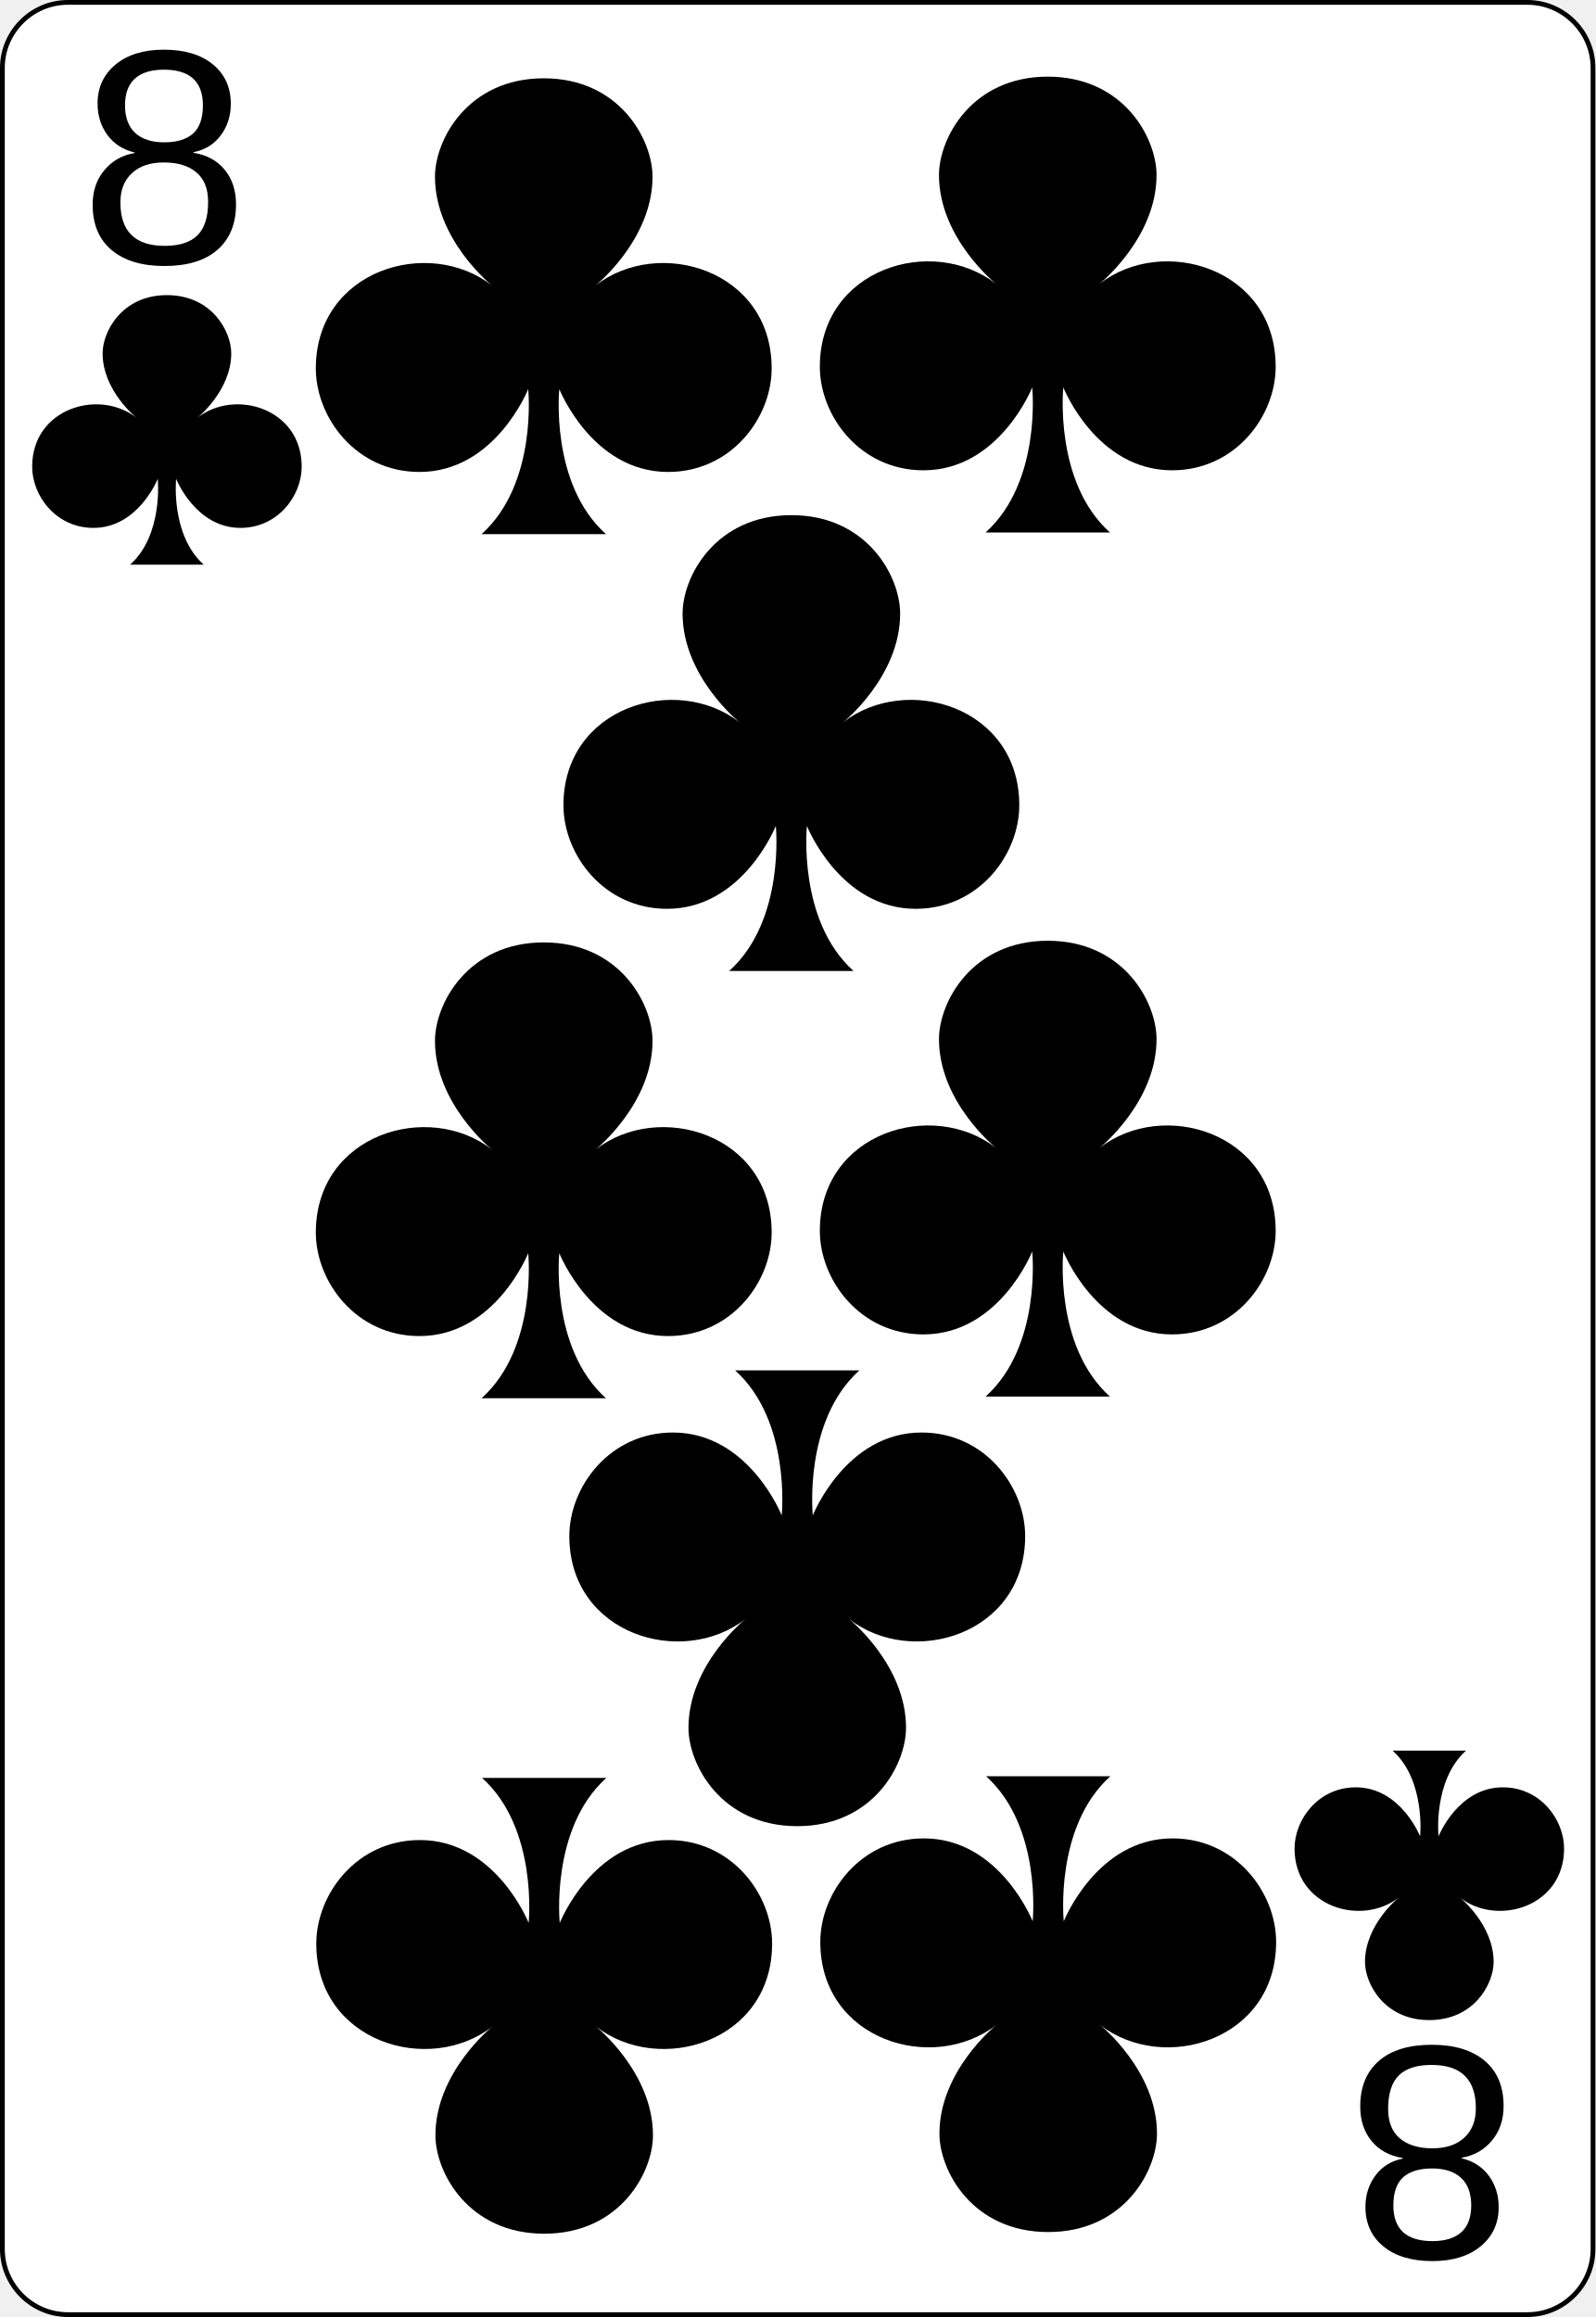
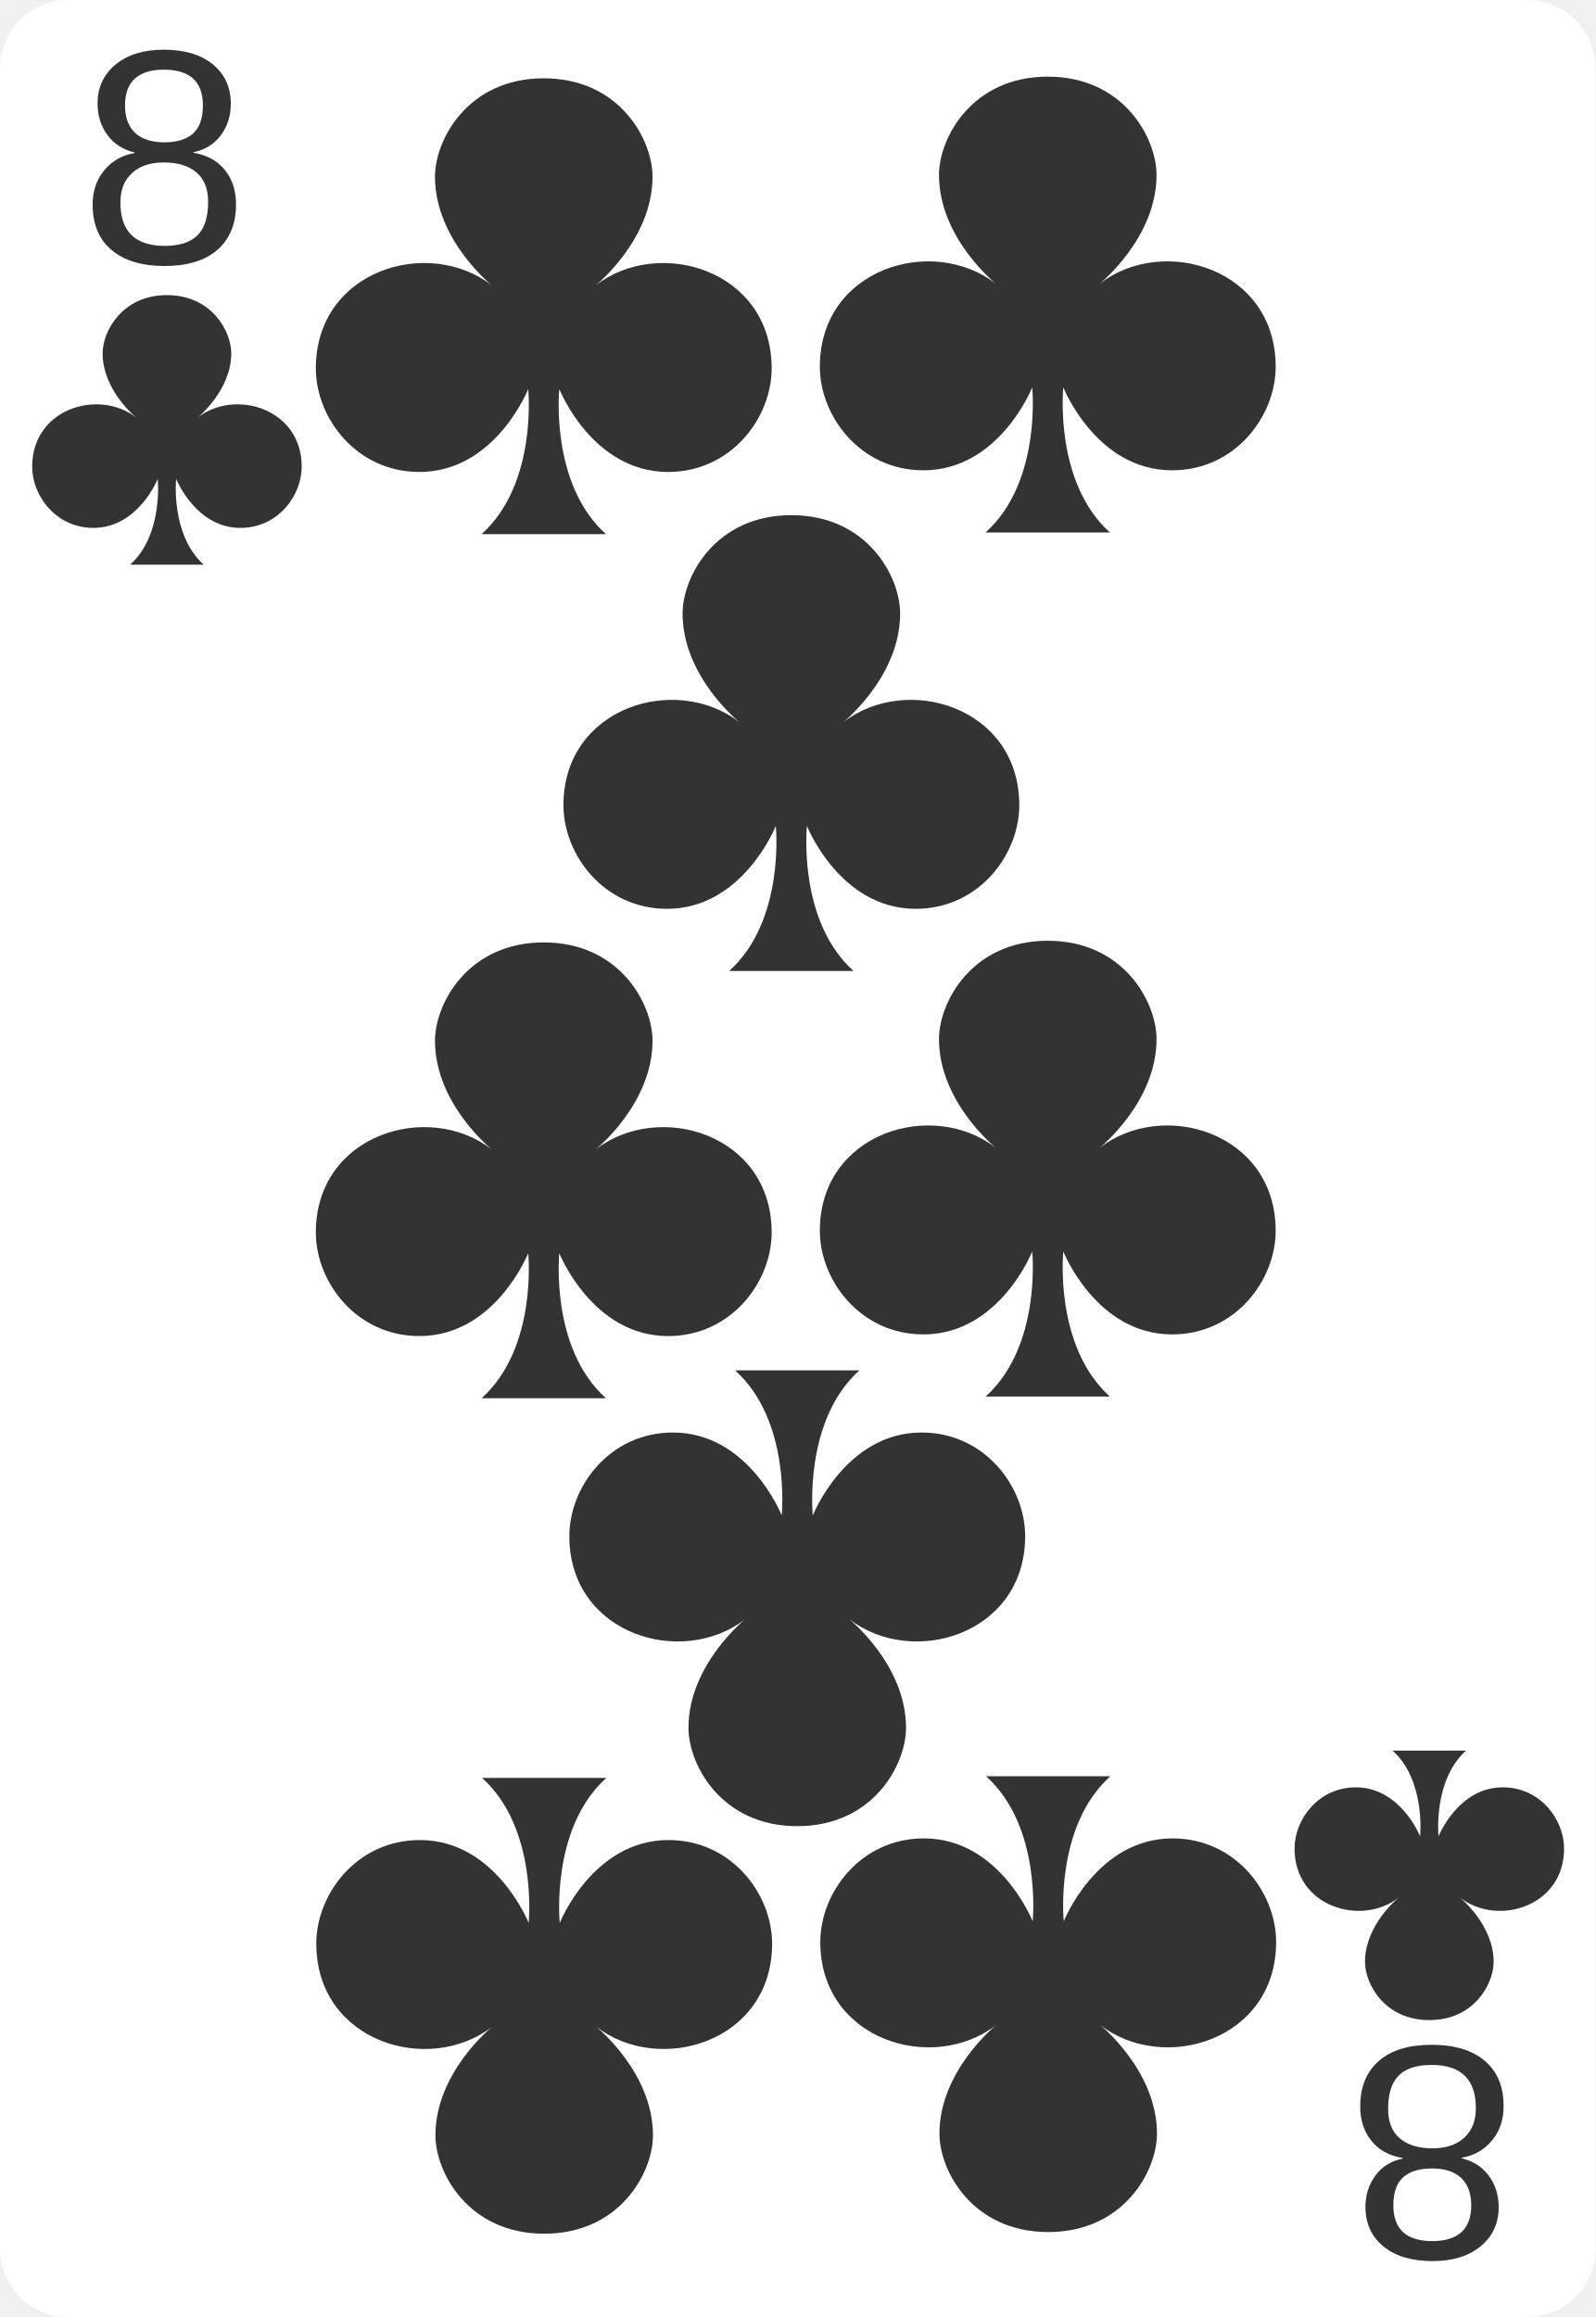
<svg xmlns="http://www.w3.org/2000/svg" xmlns:xlink="http://www.w3.org/1999/xlink" width="167.087pt" height="242.667pt" viewBox="0 0 167.087 242.667" xml:space="preserve" id="svg2" version="1.1">
  <defs id="defs41">
    <radialGradient xlink:href="#linearGradient2984" id="radialGradient3760" cx="48.231" cy="18.138" fx="48.231" fy="18.138" r="9.5" gradientUnits="userSpaceOnUse" gradientTransform="matrix(-1.560526,0.01828294,-0.02684055,-2.290953,123.9838,58.80911)" />
    <linearGradient id="linearGradient2984">
-       <stop style="stop-color:#000000;stop-opacity:1;" offset="0" id="stop2986" />
-       <stop style="stop-color:#000000;stop-opacity:0.656;" offset="1" id="stop2988" />
+       <stop style="stop-color:#333333;stop-opacity:1;" offset="0" id="stop2986" />
+       <stop style="stop-color:#333333;stop-opacity:0.656;" offset="1" id="stop2988" />
    </linearGradient>
    <radialGradient xlink:href="#linearGradient3784" id="radialGradient3792" cx="171.487" cy="511.223" fx="171.487" fy="511.223" r="81.903" gradientTransform="matrix(1.152989,-0.6739155,0.3948202,0.6754904,-233.6326,270.4008)" gradientUnits="userSpaceOnUse" />
    <linearGradient id="linearGradient3784">
      <stop style="stop-color:#ffffff;stop-opacity:0.534;" offset="0" id="stop3786" />
-       <stop style="stop-color:#000000;stop-opacity:0;" offset="1" id="stop3788" />
+       <stop style="stop-color:#333333;stop-opacity:0;" offset="1" id="stop3788" />
    </linearGradient>
    <radialGradient r="81.903" fy="511.223" fx="171.487" cy="511.223" cx="171.487" gradientTransform="matrix(1.152989,-0.6739155,0.3948202,0.6754904,-233.6326,270.4008)" gradientUnits="userSpaceOnUse" id="radialGradient3855" xlink:href="#linearGradient3784-4" />
    <linearGradient id="linearGradient3784-4">
      <stop style="stop-color:#ffffff;stop-opacity:0.519;" offset="0" id="stop3786-8" />
-       <stop style="stop-color:#000000;stop-opacity:0;" offset="1" id="stop3788-6" />
+       <stop style="stop-color:#333333;stop-opacity:0;" offset="1" id="stop3788-6" />
    </linearGradient>
    <radialGradient r="81.903" fy="461.841" fx="181.694" cy="461.841" cx="181.694" gradientTransform="matrix(1.152989,-0.6739155,0.3948202,0.6754904,-233.6326,270.4008)" gradientUnits="userSpaceOnUse" id="radialGradient3916" xlink:href="#linearGradient3784-3" />
    <linearGradient id="linearGradient3784-3">
      <stop style="stop-color:#ffffff;stop-opacity:0.702;" offset="0" id="stop3786-86" />
-       <stop style="stop-color:#000000;stop-opacity:0;" offset="1" id="stop3788-2" />
+       <stop style="stop-color:#333333;stop-opacity:0;" offset="1" id="stop3788-2" />
    </linearGradient>
  </defs>
-   <g id="Layer_x0020_1" style="fill-rule:nonzero;clip-rule:nonzero;stroke:#000000;stroke-miterlimit:4;">
+   <g id="Layer_x0020_1" style="fill-rule:nonzero;clip-rule:nonzero;stroke:#FFFFFF;stroke-width:0;">
    <path style="fill:#FFFFFF;stroke-width:0.5;" d="M166.837,235.548c0,3.777-3.087,6.869-6.871,6.869H7.111c-3.775,0-6.861-3.092-6.861-6.869V7.12C0.25,3.343,3.336,0.25,7.111,0.25h152.855    c3.784,0,6.871,3.093,6.871,6.87v228.428z" id="path5" />
    <g style="stroke:none;" id="g7">
      <g id="g9">
				
			</g>
    </g>
    <g id="g15">
			
		</g>
    <g id="g19">
			
		</g>
    <g style="stroke:none;" id="g23">
      <g id="g25">
				
			</g>
    </g>
    <g style="stroke:none;" id="g31">
      <g id="g33">
				
			</g>
    </g>
  </g>
-   <text xml:space="preserve" style="font-size:32px;font-style:normal;font-weight:normal;line-height:125%;letter-spacing:0px;word-spacing:0px;fill:#000000;fill-opacity:1;stroke:none;font-family:Bitstream Vera Sans" x="8.311" y="27.548" id="text3788">
+   <text xml:space="preserve" style="font-size:32px;font-style:normal;font-weight:normal;line-height:125%;letter-spacing:0px;word-spacing:0px;fill:#333333;fill-opacity:1;stroke:none;font-family:Bitstream Vera Sans" x="8.311" y="27.548" id="text3788">
    <tspan id="tspan3790" x="8.311" y="27.548" style="font-style:normal;font-variant:normal;font-weight:normal;font-stretch:normal;font-family:Arial;-inkscape-font-specification:Arial">8</tspan>
  </text>
  <g transform="matrix(1.485651,0,0,1.485651,-54.02466,10.01807)" id="layer1-1-4">
-     <path id="cl-9" d="m 50.291,22.698 c 0,0 2.375,-1.9 2.375,-4.534 0,-1.542 -1.369,-4.102 -4.534,-4.102 -3.165,0 -4.534,2.561 -4.534,4.102 0,2.634 2.375,4.534 2.375,4.534 -2.638,-2.055 -7.341,-0.652 -7.341,3.455 0,2.056 1.68,4.318 4.318,4.318 3.165,0 4.534,-3.455 4.534,-3.455 0,0 0.402,3.938 -1.943,6.046 h 5.182 c -2.345,-2.107 -1.943,-6.046 -1.943,-6.046 0,0 1.369,3.455 4.534,3.455 2.639,0 4.318,-2.263 4.318,-4.318 0,-4.107 -4.703,-5.51 -7.341,-3.455 z" style="fill:#000000" />
+     <path id="cl-9" d="m 50.291,22.698 c 0,0 2.375,-1.9 2.375,-4.534 0,-1.542 -1.369,-4.102 -4.534,-4.102 -3.165,0 -4.534,2.561 -4.534,4.102 0,2.634 2.375,4.534 2.375,4.534 -2.638,-2.055 -7.341,-0.652 -7.341,3.455 0,2.056 1.68,4.318 4.318,4.318 3.165,0 4.534,-3.455 4.534,-3.455 0,0 0.402,3.938 -1.943,6.046 h 5.182 c -2.345,-2.107 -1.943,-6.046 -1.943,-6.046 0,0 1.369,3.455 4.534,3.455 2.639,0 4.318,-2.263 4.318,-4.318 0,-4.107 -4.703,-5.51 -7.341,-3.455 z" style="fill:#333333" />
  </g>
-   <text xml:space="preserve" style="font-size:32px;font-style:normal;font-weight:normal;line-height:125%;letter-spacing:0px;word-spacing:0px;fill:#000000;fill-opacity:1;stroke:none;font-family:Bitstream Vera Sans" x="-158.864" y="-214.467" id="text3788-8" transform="scale(-1,-1)">
+   <text xml:space="preserve" style="font-size:32px;font-style:normal;font-weight:normal;line-height:125%;letter-spacing:0px;word-spacing:0px;fill:#333333;fill-opacity:1;stroke:none;font-family:Bitstream Vera Sans" x="-158.864" y="-214.467" id="text3788-8" transform="scale(-1,-1)">
    <tspan id="tspan3790-7" x="-158.864" y="-214.467" style="font-style:normal;font-variant:normal;font-weight:normal;font-stretch:normal;font-family:Arial;-inkscape-font-specification:Arial">8</tspan>
  </text>
  <g transform="matrix(-1.485651,0,0,-1.485651,221.1992,232.4618)" id="layer1-1-4-1">
-     <path id="cl-9-7" d="m 50.291,22.698 c 0,0 2.375,-1.9 2.375,-4.534 0,-1.542 -1.369,-4.102 -4.534,-4.102 -3.165,0 -4.534,2.561 -4.534,4.102 0,2.634 2.375,4.534 2.375,4.534 -2.638,-2.055 -7.341,-0.652 -7.341,3.455 0,2.056 1.68,4.318 4.318,4.318 3.165,0 4.534,-3.455 4.534,-3.455 0,0 0.402,3.938 -1.943,6.046 h 5.182 c -2.345,-2.107 -1.943,-6.046 -1.943,-6.046 0,0 1.369,3.455 4.534,3.455 2.639,0 4.318,-2.263 4.318,-4.318 0,-4.107 -4.703,-5.51 -7.341,-3.455 z" style="fill:#000000" />
+     <path id="cl-9-7" d="m 50.291,22.698 c 0,0 2.375,-1.9 2.375,-4.534 0,-1.542 -1.369,-4.102 -4.534,-4.102 -3.165,0 -4.534,2.561 -4.534,4.102 0,2.634 2.375,4.534 2.375,4.534 -2.638,-2.055 -7.341,-0.652 -7.341,3.455 0,2.056 1.68,4.318 4.318,4.318 3.165,0 4.534,-3.455 4.534,-3.455 0,0 0.402,3.938 -1.943,6.046 h 5.182 c -2.345,-2.107 -1.943,-6.046 -1.943,-6.046 0,0 1.369,3.455 4.534,3.455 2.639,0 4.318,-2.263 4.318,-4.318 0,-4.107 -4.703,-5.51 -7.341,-3.455 z" style="fill:#333333" />
  </g>
  <g transform="matrix(2.512578,0,0,2.512578,-63.98839,-27.13112)" id="layer1-1-4-8">
-     <path id="cl-9-8" d="m 50.291,22.698 c 0,0 2.375,-1.9 2.375,-4.534 0,-1.542 -1.369,-4.102 -4.534,-4.102 -3.165,0 -4.534,2.561 -4.534,4.102 0,2.634 2.375,4.534 2.375,4.534 -2.638,-2.055 -7.341,-0.652 -7.341,3.455 0,2.056 1.68,4.318 4.318,4.318 3.165,0 4.534,-3.455 4.534,-3.455 0,0 0.402,3.938 -1.943,6.046 h 5.182 c -2.345,-2.107 -1.943,-6.046 -1.943,-6.046 0,0 1.369,3.455 4.534,3.455 2.639,0 4.318,-2.263 4.318,-4.318 0,-4.107 -4.703,-5.51 -7.341,-3.455 z" style="fill:#000000" />
+     <path id="cl-9-8" d="m 50.291,22.698 c 0,0 2.375,-1.9 2.375,-4.534 0,-1.542 -1.369,-4.102 -4.534,-4.102 -3.165,0 -4.534,2.561 -4.534,4.102 0,2.634 2.375,4.534 2.375,4.534 -2.638,-2.055 -7.341,-0.652 -7.341,3.455 0,2.056 1.68,4.318 4.318,4.318 3.165,0 4.534,-3.455 4.534,-3.455 0,0 0.402,3.938 -1.943,6.046 h 5.182 c -2.345,-2.107 -1.943,-6.046 -1.943,-6.046 0,0 1.369,3.455 4.534,3.455 2.639,0 4.318,-2.263 4.318,-4.318 0,-4.107 -4.703,-5.51 -7.341,-3.455 z" style="fill:#333333" />
  </g>
  <g transform="matrix(-2.512578,0,0,-2.512578,177.9295,269.2751)" id="layer1-1-4-8-0">
-     <path id="cl-9-8-6" d="m 50.291,22.698 c 0,0 2.375,-1.9 2.375,-4.534 0,-1.542 -1.369,-4.102 -4.534,-4.102 -3.165,0 -4.534,2.561 -4.534,4.102 0,2.634 2.375,4.534 2.375,4.534 -2.638,-2.055 -7.341,-0.652 -7.341,3.455 0,2.056 1.68,4.318 4.318,4.318 3.165,0 4.534,-3.455 4.534,-3.455 0,0 0.402,3.938 -1.943,6.046 h 5.182 c -2.345,-2.107 -1.943,-6.046 -1.943,-6.046 0,0 1.369,3.455 4.534,3.455 2.639,0 4.318,-2.263 4.318,-4.318 0,-4.107 -4.703,-5.51 -7.341,-3.455 z" style="fill:#000000" />
+     <path id="cl-9-8-6" d="m 50.291,22.698 c 0,0 2.375,-1.9 2.375,-4.534 0,-1.542 -1.369,-4.102 -4.534,-4.102 -3.165,0 -4.534,2.561 -4.534,4.102 0,2.634 2.375,4.534 2.375,4.534 -2.638,-2.055 -7.341,-0.652 -7.341,3.455 0,2.056 1.68,4.318 4.318,4.318 3.165,0 4.534,-3.455 4.534,-3.455 0,0 0.402,3.938 -1.943,6.046 h 5.182 c -2.345,-2.107 -1.943,-6.046 -1.943,-6.046 0,0 1.369,3.455 4.534,3.455 2.639,0 4.318,-2.263 4.318,-4.318 0,-4.107 -4.703,-5.51 -7.341,-3.455 z" style="fill:#333333" />
  </g>
  <g transform="matrix(2.512578,0,0,2.512578,-63.98839,63.36968)" id="layer1-1-4-8-2">
-     <path id="cl-9-8-0" d="m 50.291,22.698 c 0,0 2.375,-1.9 2.375,-4.534 0,-1.542 -1.369,-4.102 -4.534,-4.102 -3.165,0 -4.534,2.561 -4.534,4.102 0,2.634 2.375,4.534 2.375,4.534 -2.638,-2.055 -7.341,-0.652 -7.341,3.455 0,2.056 1.68,4.318 4.318,4.318 3.165,0 4.534,-3.455 4.534,-3.455 0,0 0.402,3.938 -1.943,6.046 h 5.182 c -2.345,-2.107 -1.943,-6.046 -1.943,-6.046 0,0 1.369,3.455 4.534,3.455 2.639,0 4.318,-2.263 4.318,-4.318 0,-4.107 -4.703,-5.51 -7.341,-3.455 z" style="fill:#000000" />
+     <path id="cl-9-8-0" d="m 50.291,22.698 c 0,0 2.375,-1.9 2.375,-4.534 0,-1.542 -1.369,-4.102 -4.534,-4.102 -3.165,0 -4.534,2.561 -4.534,4.102 0,2.634 2.375,4.534 2.375,4.534 -2.638,-2.055 -7.341,-0.652 -7.341,3.455 0,2.056 1.68,4.318 4.318,4.318 3.165,0 4.534,-3.455 4.534,-3.455 0,0 0.402,3.938 -1.943,6.046 h 5.182 c -2.345,-2.107 -1.943,-6.046 -1.943,-6.046 0,0 1.369,3.455 4.534,3.455 2.639,0 4.318,-2.263 4.318,-4.318 0,-4.107 -4.703,-5.51 -7.341,-3.455 z" style="fill:#333333" />
  </g>
  <g transform="matrix(2.512578,0,0,2.512578,-11.20333,-27.30484)" id="layer1-1-4-8-8">
-     <path id="cl-9-8-9" d="m 50.291,22.698 c 0,0 2.375,-1.9 2.375,-4.534 0,-1.542 -1.369,-4.102 -4.534,-4.102 -3.165,0 -4.534,2.561 -4.534,4.102 0,2.634 2.375,4.534 2.375,4.534 -2.638,-2.055 -7.341,-0.652 -7.341,3.455 0,2.056 1.68,4.318 4.318,4.318 3.165,0 4.534,-3.455 4.534,-3.455 0,0 0.402,3.938 -1.943,6.046 h 5.182 c -2.345,-2.107 -1.943,-6.046 -1.943,-6.046 0,0 1.369,3.455 4.534,3.455 2.639,0 4.318,-2.263 4.318,-4.318 0,-4.107 -4.703,-5.51 -7.341,-3.455 z" style="fill:#000000" />
+     <path id="cl-9-8-9" d="m 50.291,22.698 c 0,0 2.375,-1.9 2.375,-4.534 0,-1.542 -1.369,-4.102 -4.534,-4.102 -3.165,0 -4.534,2.561 -4.534,4.102 0,2.634 2.375,4.534 2.375,4.534 -2.638,-2.055 -7.341,-0.652 -7.341,3.455 0,2.056 1.68,4.318 4.318,4.318 3.165,0 4.534,-3.455 4.534,-3.455 0,0 0.402,3.938 -1.943,6.046 h 5.182 c -2.345,-2.107 -1.943,-6.046 -1.943,-6.046 0,0 1.369,3.455 4.534,3.455 2.639,0 4.318,-2.263 4.318,-4.318 0,-4.107 -4.703,-5.51 -7.341,-3.455 z" style="fill:#333333" />
  </g>
  <g transform="matrix(-2.512578,0,0,-2.512578,230.7146,269.1014)" id="layer1-1-4-8-0-2">
-     <path id="cl-9-8-6-6" d="m 50.291,22.698 c 0,0 2.375,-1.9 2.375,-4.534 0,-1.542 -1.369,-4.102 -4.534,-4.102 -3.165,0 -4.534,2.561 -4.534,4.102 0,2.634 2.375,4.534 2.375,4.534 -2.638,-2.055 -7.341,-0.652 -7.341,3.455 0,2.056 1.68,4.318 4.318,4.318 3.165,0 4.534,-3.455 4.534,-3.455 0,0 0.402,3.938 -1.943,6.046 h 5.182 c -2.345,-2.107 -1.943,-6.046 -1.943,-6.046 0,0 1.369,3.455 4.534,3.455 2.639,0 4.318,-2.263 4.318,-4.318 0,-4.107 -4.703,-5.51 -7.341,-3.455 z" style="fill:#000000" />
+     <path id="cl-9-8-6-6" d="m 50.291,22.698 c 0,0 2.375,-1.9 2.375,-4.534 0,-1.542 -1.369,-4.102 -4.534,-4.102 -3.165,0 -4.534,2.561 -4.534,4.102 0,2.634 2.375,4.534 2.375,4.534 -2.638,-2.055 -7.341,-0.652 -7.341,3.455 0,2.056 1.68,4.318 4.318,4.318 3.165,0 4.534,-3.455 4.534,-3.455 0,0 0.402,3.938 -1.943,6.046 h 5.182 c -2.345,-2.107 -1.943,-6.046 -1.943,-6.046 0,0 1.369,3.455 4.534,3.455 2.639,0 4.318,-2.263 4.318,-4.318 0,-4.107 -4.703,-5.51 -7.341,-3.455 z" style="fill:#333333" />
  </g>
  <g transform="matrix(2.512578,0,0,2.512578,-11.20333,63.19596)" id="layer1-1-4-8-2-6">
-     <path id="cl-9-8-0-4" d="m 50.291,22.698 c 0,0 2.375,-1.9 2.375,-4.534 0,-1.542 -1.369,-4.102 -4.534,-4.102 -3.165,0 -4.534,2.561 -4.534,4.102 0,2.634 2.375,4.534 2.375,4.534 -2.638,-2.055 -7.341,-0.652 -7.341,3.455 0,2.056 1.68,4.318 4.318,4.318 3.165,0 4.534,-3.455 4.534,-3.455 0,0 0.402,3.938 -1.943,6.046 h 5.182 c -2.345,-2.107 -1.943,-6.046 -1.943,-6.046 0,0 1.369,3.455 4.534,3.455 2.639,0 4.318,-2.263 4.318,-4.318 0,-4.107 -4.703,-5.51 -7.341,-3.455 z" style="fill:#000000" />
+     <path id="cl-9-8-0-4" d="m 50.291,22.698 c 0,0 2.375,-1.9 2.375,-4.534 0,-1.542 -1.369,-4.102 -4.534,-4.102 -3.165,0 -4.534,2.561 -4.534,4.102 0,2.634 2.375,4.534 2.375,4.534 -2.638,-2.055 -7.341,-0.652 -7.341,3.455 0,2.056 1.68,4.318 4.318,4.318 3.165,0 4.534,-3.455 4.534,-3.455 0,0 0.402,3.938 -1.943,6.046 h 5.182 c -2.345,-2.107 -1.943,-6.046 -1.943,-6.046 0,0 1.369,3.455 4.534,3.455 2.639,0 4.318,-2.263 4.318,-4.318 0,-4.107 -4.703,-5.51 -7.341,-3.455 z" style="fill:#333333" />
  </g>
  <g transform="matrix(2.512578,0,0,2.512578,-38.0557,18.62236)" id="layer1-1-4-8-6">
-     <path id="cl-9-8-8" d="m 50.291,22.698 c 0,0 2.375,-1.9 2.375,-4.534 0,-1.542 -1.369,-4.102 -4.534,-4.102 -3.165,0 -4.534,2.561 -4.534,4.102 0,2.634 2.375,4.534 2.375,4.534 -2.638,-2.055 -7.341,-0.652 -7.341,3.455 0,2.056 1.68,4.318 4.318,4.318 3.165,0 4.534,-3.455 4.534,-3.455 0,0 0.402,3.938 -1.943,6.046 h 5.182 c -2.345,-2.107 -1.943,-6.046 -1.943,-6.046 0,0 1.369,3.455 4.534,3.455 2.639,0 4.318,-2.263 4.318,-4.318 0,-4.107 -4.703,-5.51 -7.341,-3.455 z" style="fill:#000000" />
+     <path id="cl-9-8-8" d="m 50.291,22.698 c 0,0 2.375,-1.9 2.375,-4.534 0,-1.542 -1.369,-4.102 -4.534,-4.102 -3.165,0 -4.534,2.561 -4.534,4.102 0,2.634 2.375,4.534 2.375,4.534 -2.638,-2.055 -7.341,-0.652 -7.341,3.455 0,2.056 1.68,4.318 4.318,4.318 3.165,0 4.534,-3.455 4.534,-3.455 0,0 0.402,3.938 -1.943,6.046 h 5.182 c -2.345,-2.107 -1.943,-6.046 -1.943,-6.046 0,0 1.369,3.455 4.534,3.455 2.639,0 4.318,-2.263 4.318,-4.318 0,-4.107 -4.703,-5.51 -7.341,-3.455 z" style="fill:#333333" />
  </g>
  <g transform="matrix(-2.512578,0,0,-2.512578,204.4313,226.5922)" id="layer1-1-4-8-6-8">
-     <path id="cl-9-8-8-8" d="m 50.291,22.698 c 0,0 2.375,-1.9 2.375,-4.534 0,-1.542 -1.369,-4.102 -4.534,-4.102 -3.165,0 -4.534,2.561 -4.534,4.102 0,2.634 2.375,4.534 2.375,4.534 -2.638,-2.055 -7.341,-0.652 -7.341,3.455 0,2.056 1.68,4.318 4.318,4.318 3.165,0 4.534,-3.455 4.534,-3.455 0,0 0.402,3.938 -1.943,6.046 h 5.182 c -2.345,-2.107 -1.943,-6.046 -1.943,-6.046 0,0 1.369,3.455 4.534,3.455 2.639,0 4.318,-2.263 4.318,-4.318 0,-4.107 -4.703,-5.51 -7.341,-3.455 z" style="fill:#000000" />
+     <path id="cl-9-8-8-8" d="m 50.291,22.698 c 0,0 2.375,-1.9 2.375,-4.534 0,-1.542 -1.369,-4.102 -4.534,-4.102 -3.165,0 -4.534,2.561 -4.534,4.102 0,2.634 2.375,4.534 2.375,4.534 -2.638,-2.055 -7.341,-0.652 -7.341,3.455 0,2.056 1.68,4.318 4.318,4.318 3.165,0 4.534,-3.455 4.534,-3.455 0,0 0.402,3.938 -1.943,6.046 h 5.182 c -2.345,-2.107 -1.943,-6.046 -1.943,-6.046 0,0 1.369,3.455 4.534,3.455 2.639,0 4.318,-2.263 4.318,-4.318 0,-4.107 -4.703,-5.51 -7.341,-3.455 z" style="fill:#333333" />
  </g>
</svg>
